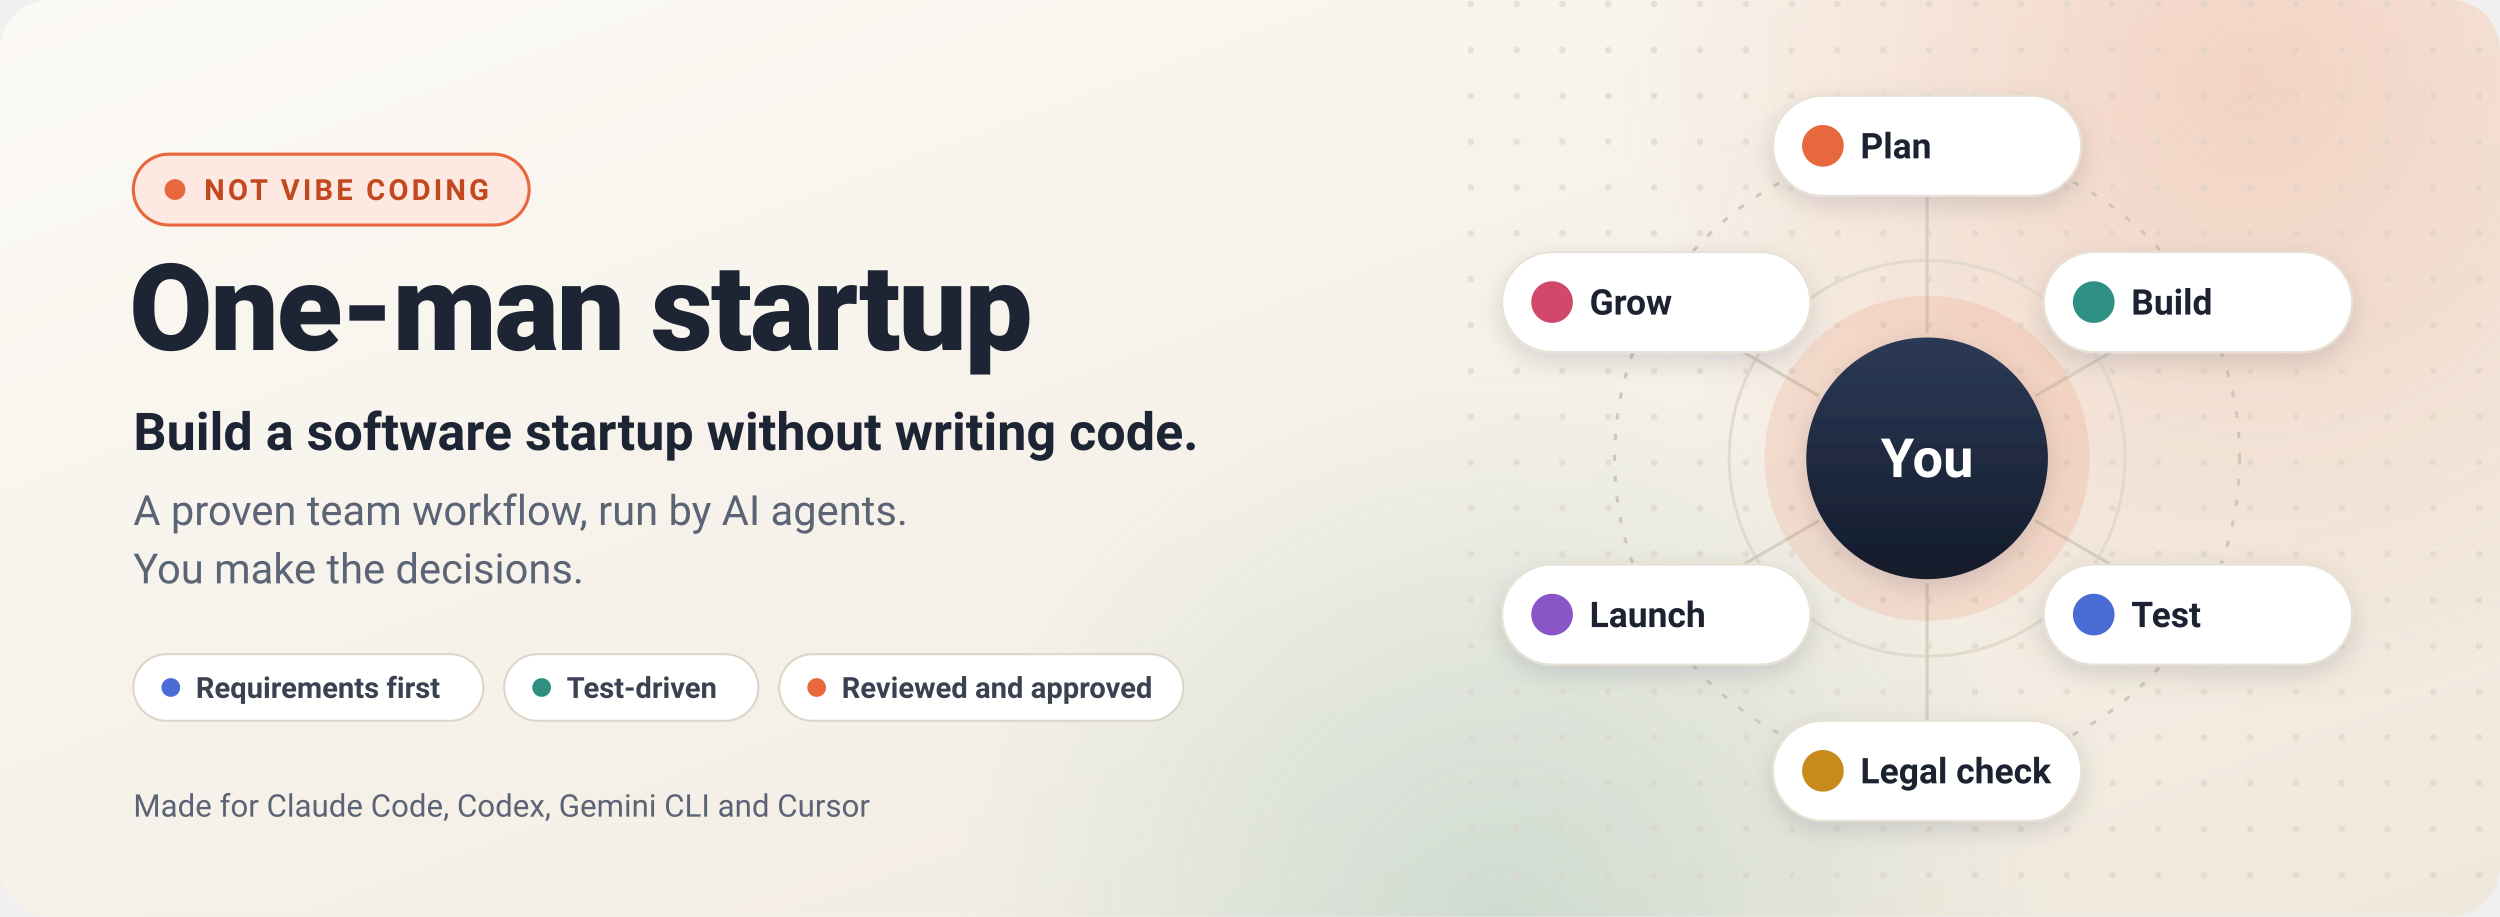
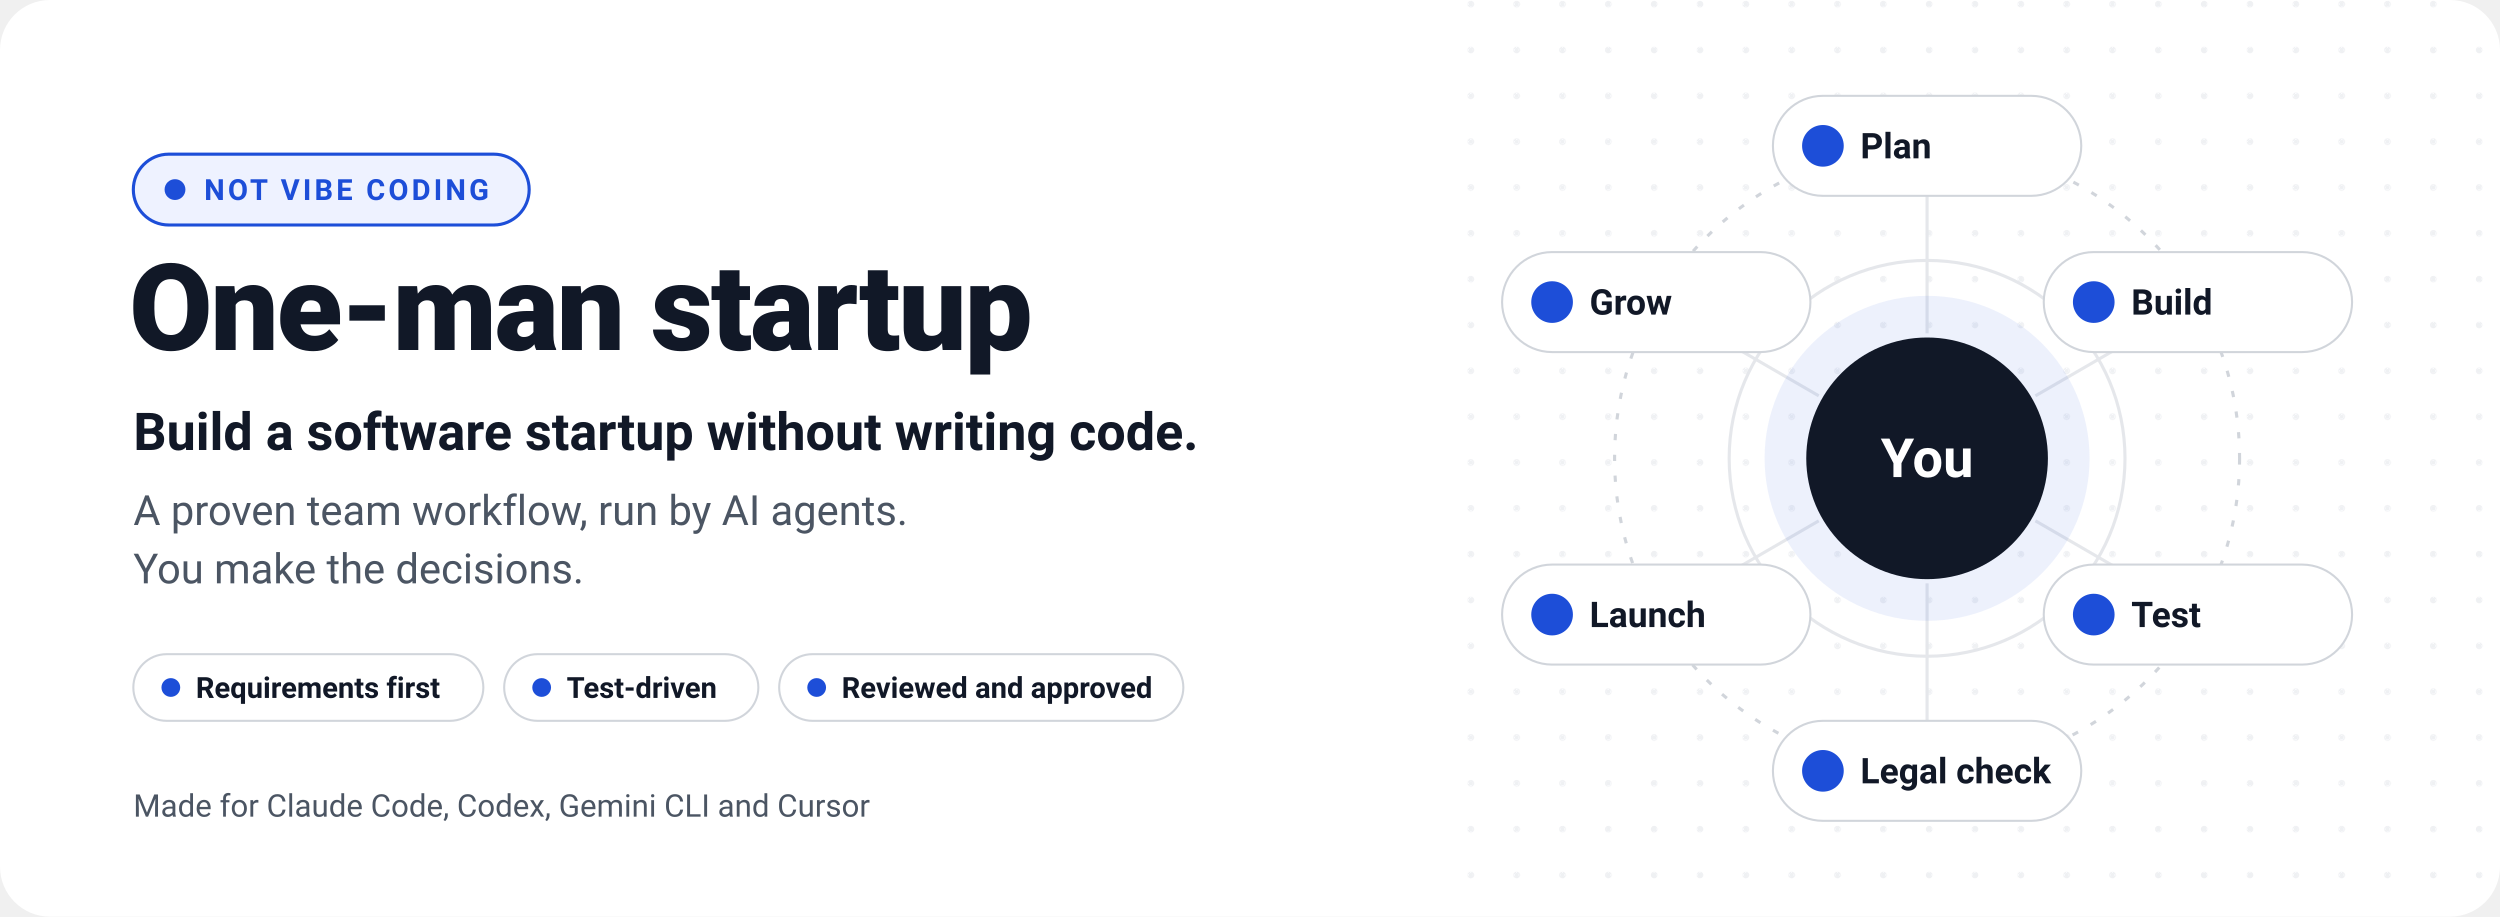
<svg xmlns="http://www.w3.org/2000/svg" viewBox="0 0 1200 440" role="img" aria-labelledby="t d">
  <style>
-     .bg1 { stop-color: #fcfaf6; } .bg2 { stop-color: #efe8dc; }
-     .glowA { stop-color: #e8673c; } .glowB { stop-color: #2f8f83; }
-     .ink { fill: #1d2433; } .soft { fill: #5b6475; } .dot { fill: #d8d1c3; }
-     .ring { stroke: #cfc7b8; stroke-width: 1.5; fill: none; stroke-dasharray: 3 7; }
-     .ring2 { stroke: #e2dbcd; stroke-width: 1.5; fill: none; }
-     .spoke { stroke: #d6cfc1; stroke-width: 1.5; }
-     .you1 { stop-color: #2c3a57; } .you2 { stop-color: #141b2a; } .youtxt { fill: #ffffff; }
-     .halo { fill: #e8673c; opacity: 0.14; }
-     .chip { fill: #ffffff; stroke: #e7e1d5; stroke-width: 1; }
-     .badge { fill: #fde9e1; stroke: #e8673c; stroke-width: 1.5; } .badgetxt { fill: #c4481f; }
-     .tag { fill: #ffffff; stroke: #ddd6c8; stroke-width: 1; } .tagtxt { fill: #3a4252; }
-     .c1 { fill: #e8673c; } .c2 { fill: #2f8f83; } .c3 { fill: #4a6cd4; }
-     .c4 { fill: #c98a1b; } .c5 { fill: #8a55c7; } .c6 { fill: #d04a6b; }
+     .bg1, .bg2 { stop-color: #ffffff; }
+     .ink { fill: #111827; } .soft { fill: #4b5563; }
+     .you1, .you2 { stop-color: #111827; } .youtxt { fill: #ffffff; }
+     .glowA, .glowB { stop-color: #ffffff; stop-opacity: 0; } .dot { fill: #e5e7eb; }
+     .ring { stroke: #d1d5db; stroke-width: 1.5; fill: none; stroke-dasharray: 3 7; }
+     .ring2 { stroke: #e5e7eb; stroke-width: 1.5; fill: none; } .spoke { stroke: #e5e7eb; stroke-width: 1.5; }
+     .halo { fill: #1d4ed8; opacity: 0.08; }
+     .chip { fill: #ffffff; stroke: #d1d5db; stroke-width: 1; }
+     .badge { fill: #eef2ff; stroke: #1d4ed8; stroke-width: 1.5; } .badgetxt { fill: #1d4ed8; }
+     .tag { fill: #ffffff; stroke: #d1d5db; stroke-width: 1; } .tagtxt { fill: #111827; }
+     .c1, .c2, .c3, .c4, .c5, .c6 { fill: #1d4ed8; }
    text { font-family: -apple-system, "Segoe UI", Roboto, Helvetica, Arial, sans-serif; }
+     .mono { font-family: ui-monospace, "SF Mono", Menlo, Consolas, monospace; }
    @media (prefers-color-scheme: dark) {
-       .bg1 { stop-color: #1a2131; } .bg2 { stop-color: #0e121a; }
-       .ink { fill: #eef0f4; } .soft { fill: #a3abba; } .dot { fill: #2a3242; }
-       .ring { stroke: #3a4354; } .ring2 { stroke: #262e3c; } .spoke { stroke: #333c4c; }
-       .you1 { stop-color: #f6f2ea; } .you2 { stop-color: #d9d2c4; } .youtxt { fill: #141922; }
-       .halo { opacity: 0.22; }
-       .chip { fill: #1f2734; stroke: #313a4a; }
-       .badge { fill: #3a2219; } .badgetxt { fill: #f39a76; }
-       .tag { fill: #1f2734; stroke: #313a4a; } .tagtxt { fill: #c9cfda; }
+       .bg1, .bg2 { stop-color: #0d1117; }
+       .ink { fill: #e6edf3; } .soft { fill: #9da7b3; }
+       .you1, .you2 { stop-color: #e6edf3; } .youtxt { fill: #0d1117; }
+       .glowA, .glowB { stop-opacity: 0; } .dot { fill: #21262d; }
+       .ring { stroke: #30363d; stroke-width: 1.5; fill: none; stroke-dasharray: 3 7; }
+       .ring2 { stroke: #21262d; stroke-width: 1.5; fill: none; } .spoke { stroke: #21262d; stroke-width: 1.5; }
+       .halo { fill: #2f6feb; opacity: 0.08; }
+       .chip { fill: #0d1117; stroke: #30363d; stroke-width: 1; }
+       .badge { fill: #121d33; stroke: #2f6feb; stroke-width: 1.5; } .badgetxt { fill: #79b0ff; }
+       .tag { fill: #0d1117; stroke: #30363d; stroke-width: 1; } .tagtxt { fill: #e6edf3; }
+       .c1, .c2, .c3, .c4, .c5, .c6 { fill: #2f6feb; }
    }
  </style>
  <defs>
    <linearGradient id="bg" x1="0" y1="0" x2="1" y2="1">
      <stop offset="0" class="bg1" />
      <stop offset="1" class="bg2" />
    </linearGradient>
    <radialGradient id="gA">
      <stop offset="0" class="glowA" stop-opacity="0.22" />
      <stop offset="1" class="glowA" stop-opacity="0" />
    </radialGradient>
    <radialGradient id="gB">
      <stop offset="0" class="glowB" stop-opacity="0.18" />
      <stop offset="1" class="glowB" stop-opacity="0" />
    </radialGradient>
    <linearGradient id="you" x1="0" y1="0" x2="0" y2="1">
      <stop offset="0" class="you1" />
      <stop offset="1" class="you2" />
    </linearGradient>
    <pattern id="dots" width="22" height="22" patternUnits="userSpaceOnUse">
      <circle class="dot" cx="2" cy="2" r="1.6" />
    </pattern>
    <filter id="sh" x="-30%" y="-40%" width="160%" height="200%">
      <feDropShadow dx="0" dy="4" stdDeviation="6" flood-color="#1d2433" flood-opacity="0.13" />
    </filter>
    <clipPath id="frame">
      <rect width="1200" height="440" rx="24" />
    </clipPath>
  </defs>
  <g clip-path="url(#frame)">
    <rect width="1200" height="440" fill="url(#bg)" />
    <circle cx="1080" cy="40" r="300" fill="url(#gA)" />
    <circle cx="720" cy="440" r="260" fill="url(#gB)" />
    <rect x="700" y="0" width="500" height="440" fill="url(#dots)" opacity="0.6" />
  </g>
  <g transform="translate(64 74)">
    <rect class="badge" width="190" height="34" rx="17" />
    <circle class="c1" cx="20" cy="17" r="5" />
    <text class="badgetxt" x="34" y="22" font-size="14" font-weight="700" letter-spacing="1.5">NOT VIBE CODING</text>
  </g>
  <text class="ink" x="62" y="168" font-size="58" font-weight="800" letter-spacing="-1">One-man startup</text>
  <text class="ink" x="64" y="216" font-size="25" font-weight="600">Build a software startup without writing code.</text>
  <text class="soft" x="64" y="252" font-size="20">A proven team workflow, run by AI agents.</text>
  <text class="soft" x="64" y="280" font-size="20">You make the decisions.</text>
  <g font-size="14" font-weight="600">
    <g transform="translate(64 314)">
      <rect class="tag" width="168" height="32" rx="16" />
      <circle class="c3" cx="18" cy="16" r="4.5" />
      <text class="tagtxt" x="30" y="21">Requirements first</text>
    </g>
    <g transform="translate(242 314)">
      <rect class="tag" width="122" height="32" rx="16" />
      <circle class="c2" cx="18" cy="16" r="4.5" />
      <text class="tagtxt" x="30" y="21">Test-driven</text>
    </g>
    <g transform="translate(374 314)">
      <rect class="tag" width="194" height="32" rx="16" />
      <circle class="c1" cx="18" cy="16" r="4.5" />
      <text class="tagtxt" x="30" y="21">Reviewed and approved</text>
    </g>
  </g>
  <text class="soft" x="64" y="392" font-size="15">Made for Claude Code, Codex, Gemini CLI and Cursor</text>
  <g transform="translate(925 220)">
    <circle class="ring2" r="95" />
    <circle class="ring" r="150" />
    <path class="spoke" d="M0 -60 L0 -126 M52 -30 L109 -63 M52 30 L109 63 M0 60 L0 126 M-52 30 L-109 63 M-52 -30 L-109 -63" />
    <circle class="halo" r="78" />
-     <circle r="58" fill="url(#you)" filter="url(#sh)" />
+     <circle r="58" fill="url(#you)" />
    <text class="youtxt" y="9" font-size="26" font-weight="700" text-anchor="middle">You</text>
    <g font-size="17" font-weight="600">
-       <g transform="translate(0 -150)" filter="url(#sh)">
+       <g transform="translate(0 -150)">
        <rect class="chip" x="-74" y="-24" width="148" height="48" rx="24" />
        <circle class="c1" cx="-50" r="10" />
        <text class="ink" x="-32" y="6">Plan</text>
      </g>
-       <g transform="translate(130 -75)" filter="url(#sh)">
+       <g transform="translate(130 -75)">
        <rect class="chip" x="-74" y="-24" width="148" height="48" rx="24" />
        <circle class="c2" cx="-50" r="10" />
        <text class="ink" x="-32" y="6">Build</text>
      </g>
-       <g transform="translate(130 75)" filter="url(#sh)">
+       <g transform="translate(130 75)">
        <rect class="chip" x="-74" y="-24" width="148" height="48" rx="24" />
        <circle class="c3" cx="-50" r="10" />
        <text class="ink" x="-32" y="6">Test</text>
      </g>
-       <g transform="translate(0 150)" filter="url(#sh)">
+       <g transform="translate(0 150)">
        <rect class="chip" x="-74" y="-24" width="148" height="48" rx="24" />
        <circle class="c4" cx="-50" r="10" />
        <text class="ink" x="-32" y="6">Legal check</text>
      </g>
-       <g transform="translate(-130 75)" filter="url(#sh)">
+       <g transform="translate(-130 75)">
        <rect class="chip" x="-74" y="-24" width="148" height="48" rx="24" />
        <circle class="c5" cx="-50" r="10" />
        <text class="ink" x="-32" y="6">Launch</text>
      </g>
-       <g transform="translate(-130 -75)" filter="url(#sh)">
+       <g transform="translate(-130 -75)">
        <rect class="chip" x="-74" y="-24" width="148" height="48" rx="24" />
        <circle class="c6" cx="-50" r="10" />
        <text class="ink" x="-32" y="6">Grow</text>
      </g>
    </g>
  </g>
</svg>
